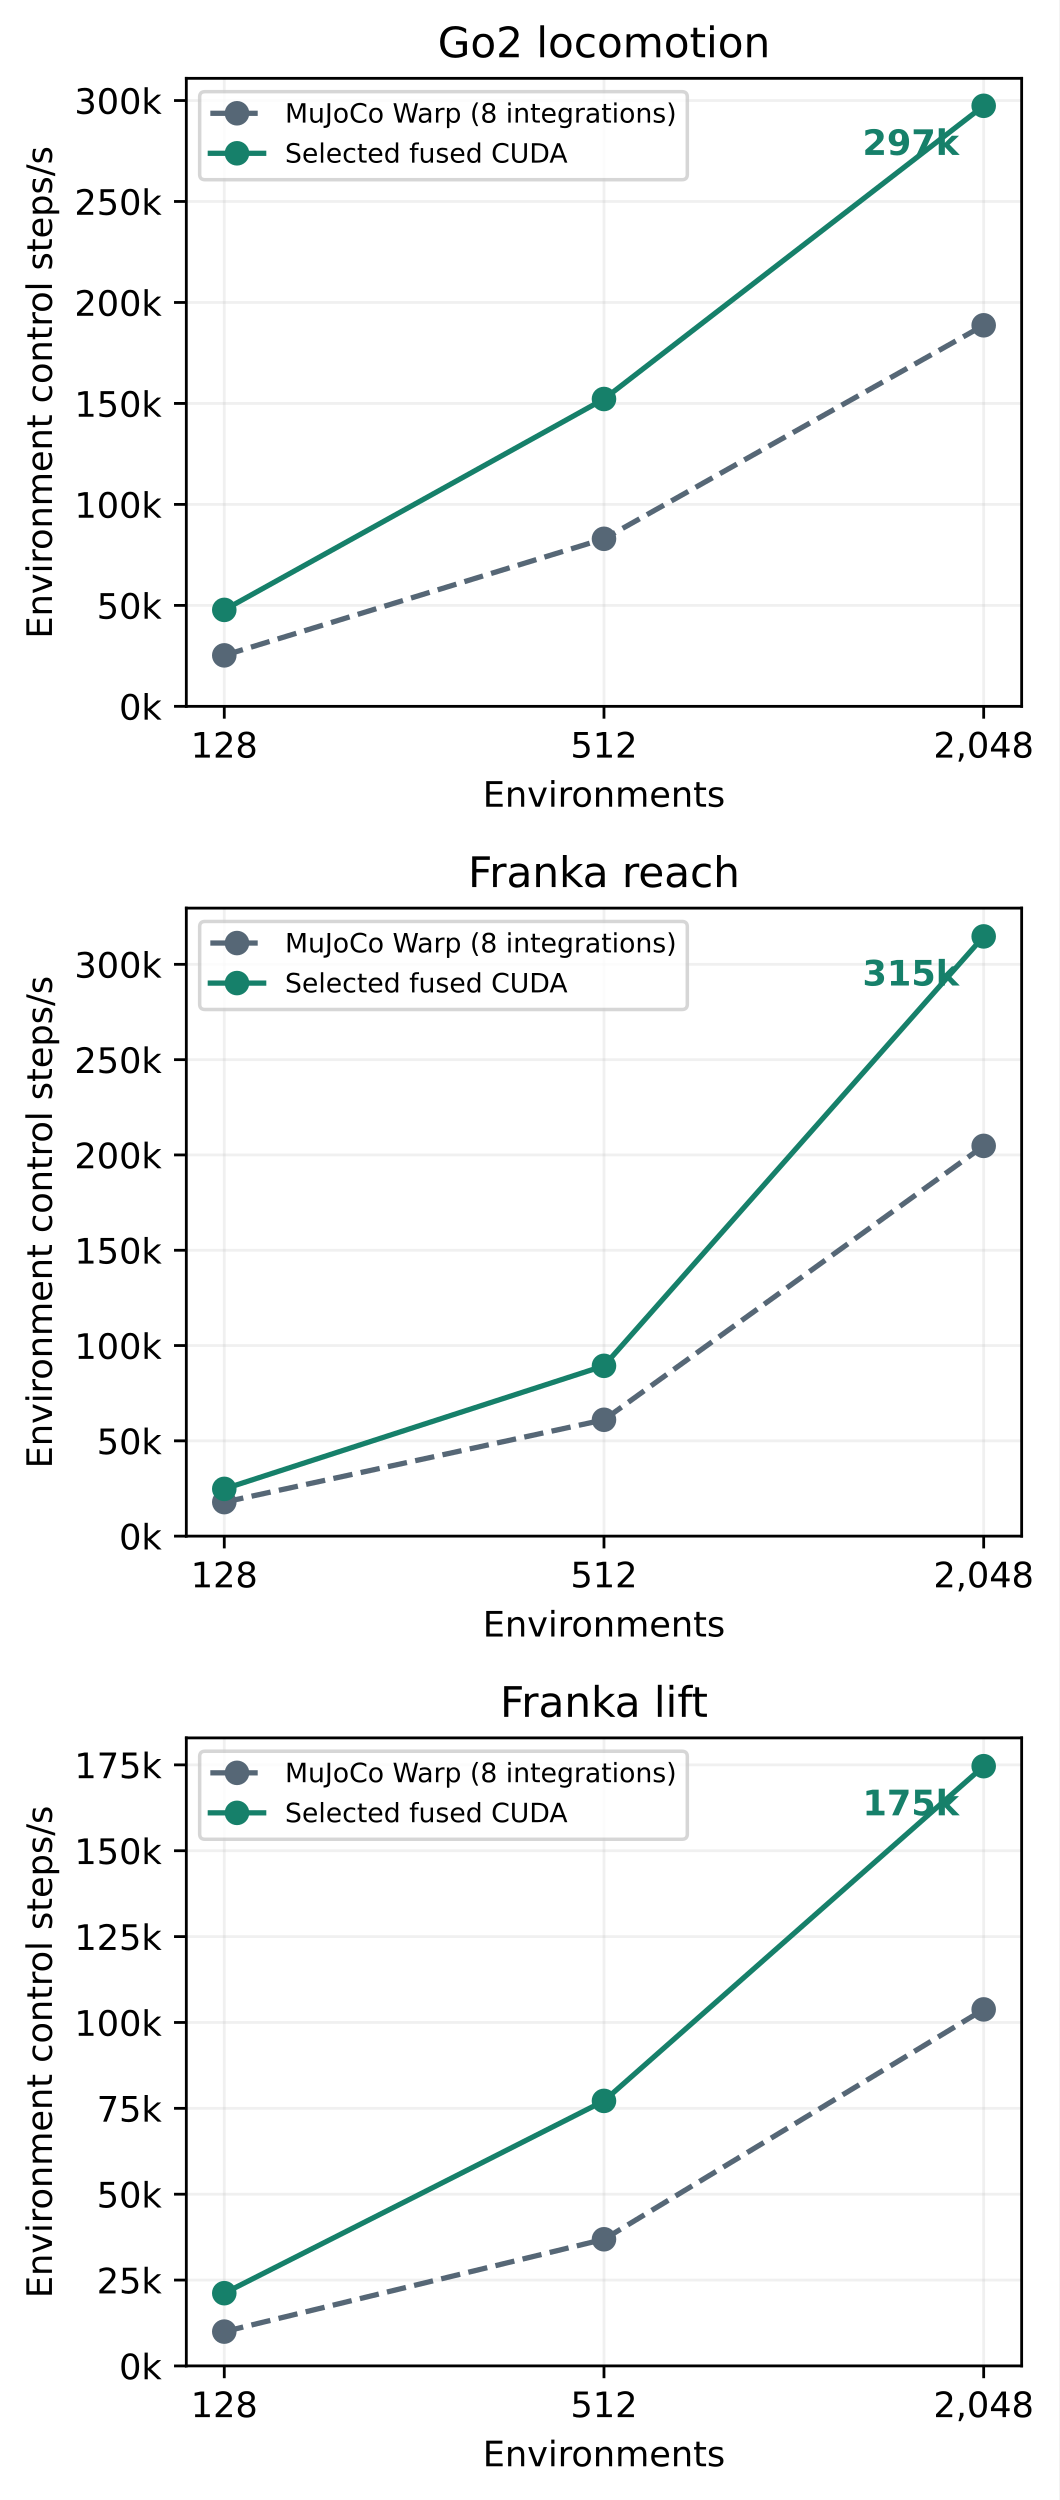
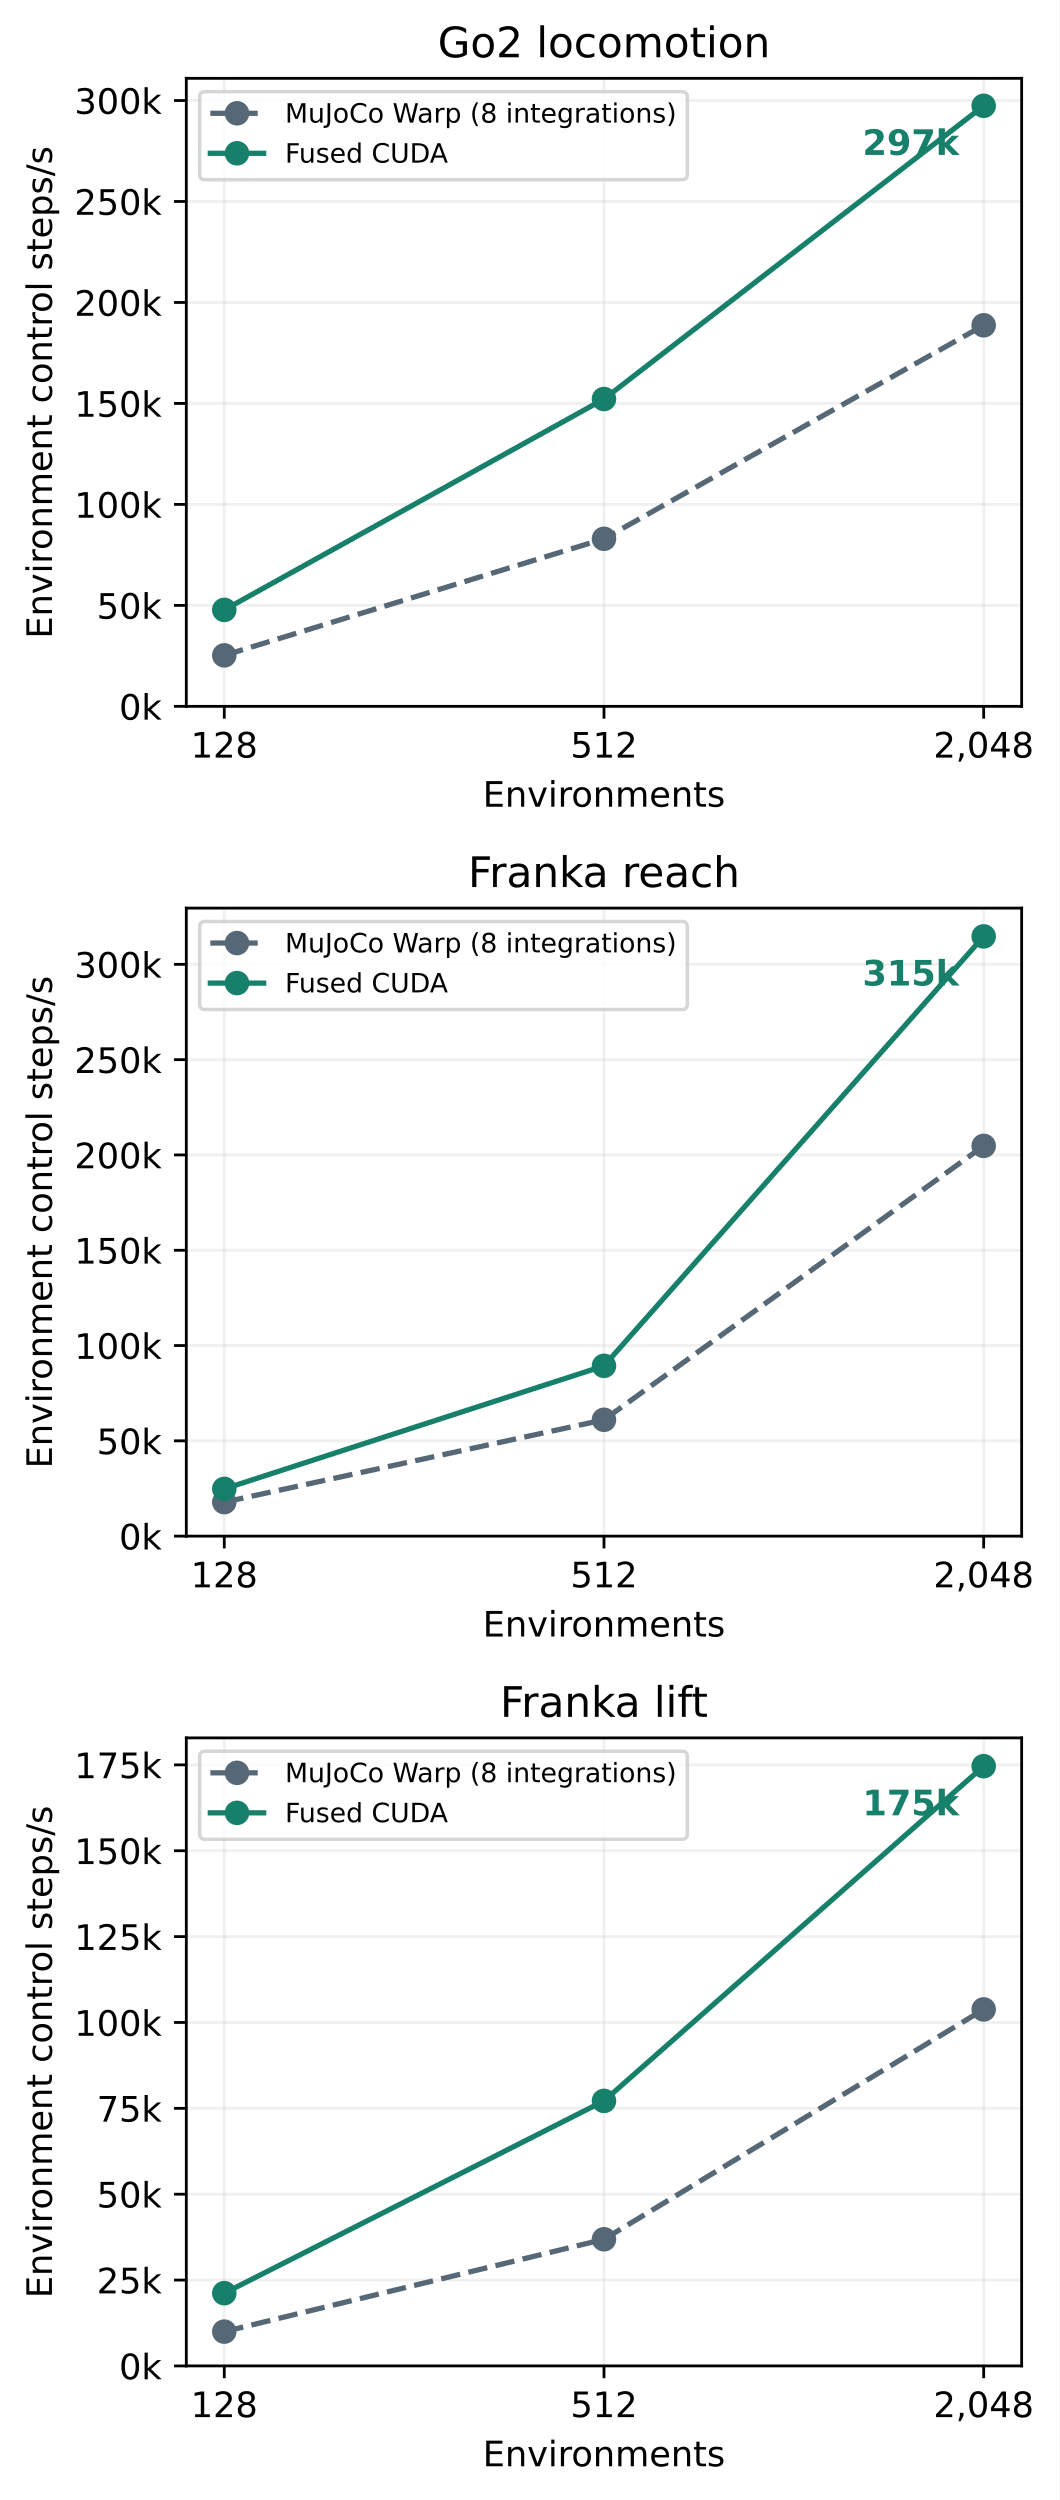
<svg xmlns="http://www.w3.org/2000/svg" xmlns:xlink="http://www.w3.org/1999/xlink" width="301.76pt" height="712.237pt" viewBox="0 0 301.76 712.237" version="1.1">
  <defs>
    <style type="text/css">*{stroke-linejoin: round; stroke-linecap: butt}</style>
  </defs>
  <g id="figure_1">
    <g id="patch_1">
      <path d="M 0 712.237  L 301.76 712.237  L 301.76 0  L 0 0  z " style="fill: #ffffff" />
    </g>
    <g id="axes_1">
      <g id="patch_2">
        <path d="M 53.079 201.236  L 291.063 201.236  L 291.063 22.318  L 53.079 22.318  z " style="fill: #ffffff" />
      </g>
      <g id="matplotlib.axis_1">
        <g id="xtick_1">
          <g id="line2d_1">
-             <path d="M 63.896 201.236  L 63.896 22.318  " clip-path="url(#p590835b518)" style="fill: none; stroke: #b0b0b0; stroke-opacity: 0.18; stroke-width: 0.8; stroke-linecap: square" />
+             <path d="M 63.896 201.236  L 63.896 22.318  " clip-path="url(#p5bc6f0924a)" style="fill: none; stroke: #b0b0b0; stroke-opacity: 0.18; stroke-width: 0.8; stroke-linecap: square" />
          </g>
          <g id="line2d_2">
            <defs>
-               <path id="mb7cfe4a7e6" d="M 0 0  L 0 3.5  " style="stroke: #000000; stroke-width: 0.8" />
+               <path id="m5c2ef3df5e" d="M 0 0  L 0 3.5  " style="stroke: #000000; stroke-width: 0.8" />
            </defs>
            <g>
-               <use xlink:href="#mb7cfe4a7e6" x="63.896" y="201.236" style="stroke: #000000; stroke-width: 0.8" />
+               <use xlink:href="#m5c2ef3df5e" x="63.896" y="201.236" style="stroke: #000000; stroke-width: 0.8" />
            </g>
          </g>
          <g id="text_1">
            <text style="font-size: 10px; font-family: 'DejaVu Sans'; text-anchor: middle" x="63.896" y="215.833" transform="rotate(-0 63.89636 215.8334)">128</text>
          </g>
        </g>
        <g id="xtick_2">
          <g id="line2d_3">
-             <path d="M 172.071 201.236  L 172.071 22.318  " clip-path="url(#p590835b518)" style="fill: none; stroke: #b0b0b0; stroke-opacity: 0.18; stroke-width: 0.8; stroke-linecap: square" />
+             <path d="M 172.071 201.236  L 172.071 22.318  " clip-path="url(#p5bc6f0924a)" style="fill: none; stroke: #b0b0b0; stroke-opacity: 0.18; stroke-width: 0.8; stroke-linecap: square" />
          </g>
          <g id="line2d_4">
            <g>
-               <use xlink:href="#mb7cfe4a7e6" x="172.071" y="201.236" style="stroke: #000000; stroke-width: 0.8" />
+               <use xlink:href="#m5c2ef3df5e" x="172.071" y="201.236" style="stroke: #000000; stroke-width: 0.8" />
            </g>
          </g>
          <g id="text_2">
            <text style="font-size: 10px; font-family: 'DejaVu Sans'; text-anchor: middle" x="172.071" y="215.833" transform="rotate(-0 172.0709 215.8334)">512</text>
          </g>
        </g>
        <g id="xtick_3">
          <g id="line2d_5">
-             <path d="M 280.245 201.236  L 280.245 22.318  " clip-path="url(#p590835b518)" style="fill: none; stroke: #b0b0b0; stroke-opacity: 0.18; stroke-width: 0.8; stroke-linecap: square" />
+             <path d="M 280.245 201.236  L 280.245 22.318  " clip-path="url(#p5bc6f0924a)" style="fill: none; stroke: #b0b0b0; stroke-opacity: 0.18; stroke-width: 0.8; stroke-linecap: square" />
          </g>
          <g id="line2d_6">
            <g>
-               <use xlink:href="#mb7cfe4a7e6" x="280.245" y="201.236" style="stroke: #000000; stroke-width: 0.8" />
+               <use xlink:href="#m5c2ef3df5e" x="280.245" y="201.236" style="stroke: #000000; stroke-width: 0.8" />
            </g>
          </g>
          <g id="text_3">
            <text style="font-size: 10px; font-family: 'DejaVu Sans'; text-anchor: middle" x="280.245" y="215.833" transform="rotate(-0 280.2455 215.8334)">2,048</text>
          </g>
        </g>
        <g id="text_4">
          <text style="font-size: 10px; font-family: 'DejaVu Sans'; text-anchor: middle" x="172.071" y="229.834" transform="rotate(-0 172.0709 229.8342)">Environments</text>
        </g>
      </g>
      <g id="matplotlib.axis_2">
        <g id="ytick_1">
          <g id="line2d_7">
-             <path d="M 53.079 201.236  L 291.063 201.236  " clip-path="url(#p590835b518)" style="fill: none; stroke: #b0b0b0; stroke-opacity: 0.18; stroke-width: 0.8; stroke-linecap: square" />
+             <path d="M 53.079 201.236  L 291.063 201.236  " clip-path="url(#p5bc6f0924a)" style="fill: none; stroke: #b0b0b0; stroke-opacity: 0.18; stroke-width: 0.8; stroke-linecap: square" />
          </g>
          <g id="line2d_8">
            <defs>
-               <path id="m5f57c13fd6" d="M 0 0  L -3.5 0  " style="stroke: #000000; stroke-width: 0.8" />
+               <path id="m2c37489072" d="M 0 0  L -3.5 0  " style="stroke: #000000; stroke-width: 0.8" />
            </defs>
            <g>
-               <use xlink:href="#m5f57c13fd6" x="53.079" y="201.236" style="stroke: #000000; stroke-width: 0.8" />
+               <use xlink:href="#m2c37489072" x="53.079" y="201.236" style="stroke: #000000; stroke-width: 0.8" />
            </g>
          </g>
          <g id="text_5">
            <text style="font-size: 10px; font-family: 'DejaVu Sans'; text-anchor: end" x="46.079" y="205.035" transform="rotate(-0 46.07891 205.035)">0k</text>
          </g>
        </g>
        <g id="ytick_2">
          <g id="line2d_9">
-             <path d="M 53.079 172.469  L 291.063 172.469  " clip-path="url(#p590835b518)" style="fill: none; stroke: #b0b0b0; stroke-opacity: 0.18; stroke-width: 0.8; stroke-linecap: square" />
+             <path d="M 53.079 172.469  L 291.063 172.469  " clip-path="url(#p5bc6f0924a)" style="fill: none; stroke: #b0b0b0; stroke-opacity: 0.18; stroke-width: 0.8; stroke-linecap: square" />
          </g>
          <g id="line2d_10">
            <g>
-               <use xlink:href="#m5f57c13fd6" x="53.079" y="172.469" style="stroke: #000000; stroke-width: 0.8" />
+               <use xlink:href="#m2c37489072" x="53.079" y="172.469" style="stroke: #000000; stroke-width: 0.8" />
            </g>
          </g>
          <g id="text_6">
            <text style="font-size: 10px; font-family: 'DejaVu Sans'; text-anchor: end" x="46.079" y="176.269" transform="rotate(-0 46.07891 176.2686)">50k</text>
          </g>
        </g>
        <g id="ytick_3">
          <g id="line2d_11">
-             <path d="M 53.079 143.703  L 291.063 143.703  " clip-path="url(#p590835b518)" style="fill: none; stroke: #b0b0b0; stroke-opacity: 0.18; stroke-width: 0.8; stroke-linecap: square" />
+             <path d="M 53.079 143.703  L 291.063 143.703  " clip-path="url(#p5bc6f0924a)" style="fill: none; stroke: #b0b0b0; stroke-opacity: 0.18; stroke-width: 0.8; stroke-linecap: square" />
          </g>
          <g id="line2d_12">
            <g>
-               <use xlink:href="#m5f57c13fd6" x="53.079" y="143.703" style="stroke: #000000; stroke-width: 0.8" />
+               <use xlink:href="#m2c37489072" x="53.079" y="143.703" style="stroke: #000000; stroke-width: 0.8" />
            </g>
          </g>
          <g id="text_7">
            <text style="font-size: 10px; font-family: 'DejaVu Sans'; text-anchor: end" x="46.079" y="147.502" transform="rotate(-0 46.07891 147.5021)">100k</text>
          </g>
        </g>
        <g id="ytick_4">
          <g id="line2d_13">
-             <path d="M 53.079 114.936  L 291.063 114.936  " clip-path="url(#p590835b518)" style="fill: none; stroke: #b0b0b0; stroke-opacity: 0.18; stroke-width: 0.8; stroke-linecap: square" />
+             <path d="M 53.079 114.936  L 291.063 114.936  " clip-path="url(#p5bc6f0924a)" style="fill: none; stroke: #b0b0b0; stroke-opacity: 0.18; stroke-width: 0.8; stroke-linecap: square" />
          </g>
          <g id="line2d_14">
            <g>
-               <use xlink:href="#m5f57c13fd6" x="53.079" y="114.936" style="stroke: #000000; stroke-width: 0.8" />
+               <use xlink:href="#m2c37489072" x="53.079" y="114.936" style="stroke: #000000; stroke-width: 0.8" />
            </g>
          </g>
          <g id="text_8">
            <text style="font-size: 10px; font-family: 'DejaVu Sans'; text-anchor: end" x="46.079" y="118.736" transform="rotate(-0 46.07891 118.7357)">150k</text>
          </g>
        </g>
        <g id="ytick_5">
          <g id="line2d_15">
-             <path d="M 53.079 86.17  L 291.063 86.17  " clip-path="url(#p590835b518)" style="fill: none; stroke: #b0b0b0; stroke-opacity: 0.18; stroke-width: 0.8; stroke-linecap: square" />
+             <path d="M 53.079 86.17  L 291.063 86.17  " clip-path="url(#p5bc6f0924a)" style="fill: none; stroke: #b0b0b0; stroke-opacity: 0.18; stroke-width: 0.8; stroke-linecap: square" />
          </g>
          <g id="line2d_16">
            <g>
-               <use xlink:href="#m5f57c13fd6" x="53.079" y="86.17" style="stroke: #000000; stroke-width: 0.8" />
+               <use xlink:href="#m2c37489072" x="53.079" y="86.17" style="stroke: #000000; stroke-width: 0.8" />
            </g>
          </g>
          <g id="text_9">
            <text style="font-size: 10px; font-family: 'DejaVu Sans'; text-anchor: end" x="46.079" y="89.969" transform="rotate(-0 46.07891 89.96924)">200k</text>
          </g>
        </g>
        <g id="ytick_6">
          <g id="line2d_17">
-             <path d="M 53.079 57.404  L 291.063 57.404  " clip-path="url(#p590835b518)" style="fill: none; stroke: #b0b0b0; stroke-opacity: 0.18; stroke-width: 0.8; stroke-linecap: square" />
+             <path d="M 53.079 57.404  L 291.063 57.404  " clip-path="url(#p5bc6f0924a)" style="fill: none; stroke: #b0b0b0; stroke-opacity: 0.18; stroke-width: 0.8; stroke-linecap: square" />
          </g>
          <g id="line2d_18">
            <g>
-               <use xlink:href="#m5f57c13fd6" x="53.079" y="57.404" style="stroke: #000000; stroke-width: 0.8" />
+               <use xlink:href="#m2c37489072" x="53.079" y="57.404" style="stroke: #000000; stroke-width: 0.8" />
            </g>
          </g>
          <g id="text_10">
            <text style="font-size: 10px; font-family: 'DejaVu Sans'; text-anchor: end" x="46.079" y="61.203" transform="rotate(-0 46.07891 61.2028)">250k</text>
          </g>
        </g>
        <g id="ytick_7">
          <g id="line2d_19">
-             <path d="M 53.079 28.637  L 291.063 28.637  " clip-path="url(#p590835b518)" style="fill: none; stroke: #b0b0b0; stroke-opacity: 0.18; stroke-width: 0.8; stroke-linecap: square" />
+             <path d="M 53.079 28.637  L 291.063 28.637  " clip-path="url(#p5bc6f0924a)" style="fill: none; stroke: #b0b0b0; stroke-opacity: 0.18; stroke-width: 0.8; stroke-linecap: square" />
          </g>
          <g id="line2d_20">
            <g>
-               <use xlink:href="#m5f57c13fd6" x="53.079" y="28.637" style="stroke: #000000; stroke-width: 0.8" />
+               <use xlink:href="#m2c37489072" x="53.079" y="28.637" style="stroke: #000000; stroke-width: 0.8" />
            </g>
          </g>
          <g id="text_11">
            <text style="font-size: 10px; font-family: 'DejaVu Sans'; text-anchor: end" x="46.079" y="32.436" transform="rotate(-0 46.07891 32.43636)">300k</text>
          </g>
        </g>
        <g id="text_12">
          <text style="font-size: 10px; font-family: 'DejaVu Sans'; text-anchor: middle" x="14.798" y="111.777" transform="rotate(-90 14.79844 111.777)">Environment control steps/s</text>
        </g>
      </g>
      <g id="line2d_21">
-         <path d="M 63.896 186.709  L 172.071 153.506  L 280.245 92.673  " clip-path="url(#p590835b518)" style="fill: none; stroke-dasharray: 5.55,2.4; stroke-dashoffset: 0; stroke: #566776; stroke-width: 1.5" />
+         <path d="M 63.896 186.709  L 172.071 153.506  L 280.245 92.673  " clip-path="url(#p5bc6f0924a)" style="fill: none; stroke-dasharray: 5.55,2.4; stroke-dashoffset: 0; stroke: #566776; stroke-width: 1.5" />
        <defs>
-           <path id="mb3cea102e9" d="M 0 3  C 0.796 3 1.559 2.684 2.121 2.121  C 2.684 1.559 3 0.796 3 0  C 3 -0.796 2.684 -1.559 2.121 -2.121  C 1.559 -2.684 0.796 -3 0 -3  C -0.796 -3 -1.559 -2.684 -2.121 -2.121  C -2.684 -1.559 -3 -0.796 -3 0  C -3 0.796 -2.684 1.559 -2.121 2.121  C -1.559 2.684 -0.796 3 0 3  z " style="stroke: #566776" />
+           <path id="m7256a14d6d" d="M 0 3  C 0.796 3 1.559 2.684 2.121 2.121  C 2.684 1.559 3 0.796 3 0  C 3 -0.796 2.684 -1.559 2.121 -2.121  C 1.559 -2.684 0.796 -3 0 -3  C -0.796 -3 -1.559 -2.684 -2.121 -2.121  C -2.684 -1.559 -3 -0.796 -3 0  C -3 0.796 -2.684 1.559 -2.121 2.121  C -1.559 2.684 -0.796 3 0 3  z " style="stroke: #566776" />
        </defs>
-         <g clip-path="url(#p590835b518)">
-           <use xlink:href="#mb3cea102e9" x="63.896" y="186.709" style="fill: #566776; stroke: #566776" />
-           <use xlink:href="#mb3cea102e9" x="172.071" y="153.506" style="fill: #566776; stroke: #566776" />
-           <use xlink:href="#mb3cea102e9" x="280.245" y="92.673" style="fill: #566776; stroke: #566776" />
+         <g clip-path="url(#p5bc6f0924a)">
+           <use xlink:href="#m7256a14d6d" x="63.896" y="186.709" style="fill: #566776; stroke: #566776" />
+           <use xlink:href="#m7256a14d6d" x="172.071" y="153.506" style="fill: #566776; stroke: #566776" />
+           <use xlink:href="#m7256a14d6d" x="280.245" y="92.673" style="fill: #566776; stroke: #566776" />
        </g>
      </g>
      <g id="line2d_22">
-         <path d="M 63.896 173.756  L 172.071 113.676  L 280.245 30.146  " clip-path="url(#p590835b518)" style="fill: none; stroke: #16806a; stroke-width: 1.5; stroke-linecap: square" />
+         <path d="M 63.896 173.756  L 172.071 113.676  L 280.245 30.146  " clip-path="url(#p5bc6f0924a)" style="fill: none; stroke: #16806a; stroke-width: 1.5; stroke-linecap: square" />
        <defs>
-           <path id="mbed98508c0" d="M 0 3  C 0.796 3 1.559 2.684 2.121 2.121  C 2.684 1.559 3 0.796 3 0  C 3 -0.796 2.684 -1.559 2.121 -2.121  C 1.559 -2.684 0.796 -3 0 -3  C -0.796 -3 -1.559 -2.684 -2.121 -2.121  C -2.684 -1.559 -3 -0.796 -3 0  C -3 0.796 -2.684 1.559 -2.121 2.121  C -1.559 2.684 -0.796 3 0 3  z " style="stroke: #16806a" />
+           <path id="mfd2c12b98a" d="M 0 3  C 0.796 3 1.559 2.684 2.121 2.121  C 2.684 1.559 3 0.796 3 0  C 3 -0.796 2.684 -1.559 2.121 -2.121  C 1.559 -2.684 0.796 -3 0 -3  C -0.796 -3 -1.559 -2.684 -2.121 -2.121  C -2.684 -1.559 -3 -0.796 -3 0  C -3 0.796 -2.684 1.559 -2.121 2.121  C -1.559 2.684 -0.796 3 0 3  z " style="stroke: #16806a" />
        </defs>
-         <g clip-path="url(#p590835b518)">
-           <use xlink:href="#mbed98508c0" x="63.896" y="173.756" style="fill: #16806a; stroke: #16806a" />
-           <use xlink:href="#mbed98508c0" x="172.071" y="113.676" style="fill: #16806a; stroke: #16806a" />
-           <use xlink:href="#mbed98508c0" x="280.245" y="30.146" style="fill: #16806a; stroke: #16806a" />
+         <g clip-path="url(#p5bc6f0924a)">
+           <use xlink:href="#mfd2c12b98a" x="63.896" y="173.756" style="fill: #16806a; stroke: #16806a" />
+           <use xlink:href="#mfd2c12b98a" x="172.071" y="113.676" style="fill: #16806a; stroke: #16806a" />
+           <use xlink:href="#mfd2c12b98a" x="280.245" y="30.146" style="fill: #16806a; stroke: #16806a" />
        </g>
      </g>
      <g id="patch_3">
        <path d="M 53.079 201.236  L 53.079 22.318  " style="fill: none; stroke: #000000; stroke-width: 0.8; stroke-linejoin: miter; stroke-linecap: square" />
      </g>
      <g id="patch_4">
        <path d="M 291.063 201.236  L 291.063 22.318  " style="fill: none; stroke: #000000; stroke-width: 0.8; stroke-linejoin: miter; stroke-linecap: square" />
      </g>
      <g id="patch_5">
        <path d="M 53.079 201.236  L 291.063 201.236  " style="fill: none; stroke: #000000; stroke-width: 0.8; stroke-linejoin: miter; stroke-linecap: square" />
      </g>
      <g id="patch_6">
        <path d="M 53.079 22.318  L 291.063 22.318  " style="fill: none; stroke: #000000; stroke-width: 0.8; stroke-linejoin: miter; stroke-linecap: square" />
      </g>
      <g id="text_13">
        <text style="font-weight: 700; font-size: 10px; font-family: 'DejaVu Sans'; text-anchor: end; fill: #16806a" x="273.245" y="44.146" transform="rotate(-0 273.2455 44.14625)">297k</text>
      </g>
      <g id="text_14">
        <text style="font-size: 12px; font-family: 'DejaVu Sans'; text-anchor: middle" x="172.071" y="16.318" transform="rotate(-0 172.0709 16.31812)">Go2 locomotion</text>
      </g>
      <g id="legend_1">
        <g id="patch_7">
          <path d="M 58.399 51.199  L 194.296 51.199  Q 195.816 51.199 195.816 49.679  L 195.816 27.638  Q 195.816 26.118 194.296 26.118  L 58.399 26.118  Q 56.879 26.118 56.879 27.638  L 56.879 49.679  Q 56.879 51.199 58.399 51.199  z " style="fill: #ffffff; opacity: 0.8; stroke: #cccccc; stroke-linejoin: miter" />
        </g>
        <g id="line2d_23">
          <path d="M 59.919 32.273  L 67.519 32.273  L 75.119 32.273  " style="fill: none; stroke-dasharray: 5.55,2.4; stroke-dashoffset: 0; stroke: #566776; stroke-width: 1.5" />
          <g>
-             <use xlink:href="#mb3cea102e9" x="67.519" y="32.273" style="fill: #566776; stroke: #566776" />
+             <use xlink:href="#m7256a14d6d" x="67.519" y="32.273" style="fill: #566776; stroke: #566776" />
          </g>
        </g>
        <g id="text_15">
          <text style="font-size: 7.6px; font-family: 'DejaVu Sans'; text-anchor: start" x="81.199" y="34.933" transform="rotate(-0 81.19891 34.93294)">MuJoCo Warp (8 integrations)</text>
        </g>
        <g id="line2d_24">
          <path d="M 59.919 43.674  L 67.519 43.674  L 75.119 43.674  " style="fill: none; stroke: #16806a; stroke-width: 1.5; stroke-linecap: square" />
          <g>
-             <use xlink:href="#mbed98508c0" x="67.519" y="43.674" style="fill: #16806a; stroke: #16806a" />
+             <use xlink:href="#mfd2c12b98a" x="67.519" y="43.674" style="fill: #16806a; stroke: #16806a" />
          </g>
        </g>
        <g id="text_16">
-           <text style="font-size: 7.6px; font-family: 'DejaVu Sans'; text-anchor: start" x="81.199" y="46.334" transform="rotate(-0 81.19891 46.33353)">Selected fused CUDA</text>
+           <text style="font-size: 7.6px; font-family: 'DejaVu Sans'; text-anchor: start" x="81.199" y="46.334" transform="rotate(-0 81.19891 46.33353)">Fused CUDA</text>
        </g>
      </g>
    </g>
    <g id="axes_2">
      <g id="patch_8">
        <path d="M 53.079 437.636  L 291.063 437.636  L 291.063 258.718  L 53.079 258.718  z " style="fill: #ffffff" />
      </g>
      <g id="matplotlib.axis_3">
        <g id="xtick_4">
          <g id="line2d_25">
-             <path d="M 63.896 437.636  L 63.896 258.718  " clip-path="url(#pf5586ef825)" style="fill: none; stroke: #b0b0b0; stroke-opacity: 0.18; stroke-width: 0.8; stroke-linecap: square" />
+             <path d="M 63.896 437.636  L 63.896 258.718  " clip-path="url(#pe621c6d9fd)" style="fill: none; stroke: #b0b0b0; stroke-opacity: 0.18; stroke-width: 0.8; stroke-linecap: square" />
          </g>
          <g id="line2d_26">
            <g>
-               <use xlink:href="#mb7cfe4a7e6" x="63.896" y="437.636" style="stroke: #000000; stroke-width: 0.8" />
+               <use xlink:href="#m5c2ef3df5e" x="63.896" y="437.636" style="stroke: #000000; stroke-width: 0.8" />
            </g>
          </g>
          <g id="text_17">
            <text style="font-size: 10px; font-family: 'DejaVu Sans'; text-anchor: middle" x="63.896" y="452.233" transform="rotate(-0 63.89636 452.2334)">128</text>
          </g>
        </g>
        <g id="xtick_5">
          <g id="line2d_27">
-             <path d="M 172.071 437.636  L 172.071 258.718  " clip-path="url(#pf5586ef825)" style="fill: none; stroke: #b0b0b0; stroke-opacity: 0.18; stroke-width: 0.8; stroke-linecap: square" />
+             <path d="M 172.071 437.636  L 172.071 258.718  " clip-path="url(#pe621c6d9fd)" style="fill: none; stroke: #b0b0b0; stroke-opacity: 0.18; stroke-width: 0.8; stroke-linecap: square" />
          </g>
          <g id="line2d_28">
            <g>
-               <use xlink:href="#mb7cfe4a7e6" x="172.071" y="437.636" style="stroke: #000000; stroke-width: 0.8" />
+               <use xlink:href="#m5c2ef3df5e" x="172.071" y="437.636" style="stroke: #000000; stroke-width: 0.8" />
            </g>
          </g>
          <g id="text_18">
            <text style="font-size: 10px; font-family: 'DejaVu Sans'; text-anchor: middle" x="172.071" y="452.233" transform="rotate(-0 172.0709 452.2334)">512</text>
          </g>
        </g>
        <g id="xtick_6">
          <g id="line2d_29">
-             <path d="M 280.245 437.636  L 280.245 258.718  " clip-path="url(#pf5586ef825)" style="fill: none; stroke: #b0b0b0; stroke-opacity: 0.18; stroke-width: 0.8; stroke-linecap: square" />
+             <path d="M 280.245 437.636  L 280.245 258.718  " clip-path="url(#pe621c6d9fd)" style="fill: none; stroke: #b0b0b0; stroke-opacity: 0.18; stroke-width: 0.8; stroke-linecap: square" />
          </g>
          <g id="line2d_30">
            <g>
-               <use xlink:href="#mb7cfe4a7e6" x="280.245" y="437.636" style="stroke: #000000; stroke-width: 0.8" />
+               <use xlink:href="#m5c2ef3df5e" x="280.245" y="437.636" style="stroke: #000000; stroke-width: 0.8" />
            </g>
          </g>
          <g id="text_19">
            <text style="font-size: 10px; font-family: 'DejaVu Sans'; text-anchor: middle" x="280.245" y="452.233" transform="rotate(-0 280.2455 452.2334)">2,048</text>
          </g>
        </g>
        <g id="text_20">
          <text style="font-size: 10px; font-family: 'DejaVu Sans'; text-anchor: middle" x="172.071" y="466.234" transform="rotate(-0 172.0709 466.2342)">Environments</text>
        </g>
      </g>
      <g id="matplotlib.axis_4">
        <g id="ytick_8">
          <g id="line2d_31">
-             <path d="M 53.079 437.636  L 291.063 437.636  " clip-path="url(#pf5586ef825)" style="fill: none; stroke: #b0b0b0; stroke-opacity: 0.18; stroke-width: 0.8; stroke-linecap: square" />
+             <path d="M 53.079 437.636  L 291.063 437.636  " clip-path="url(#pe621c6d9fd)" style="fill: none; stroke: #b0b0b0; stroke-opacity: 0.18; stroke-width: 0.8; stroke-linecap: square" />
          </g>
          <g id="line2d_32">
            <g>
-               <use xlink:href="#m5f57c13fd6" x="53.079" y="437.636" style="stroke: #000000; stroke-width: 0.8" />
+               <use xlink:href="#m2c37489072" x="53.079" y="437.636" style="stroke: #000000; stroke-width: 0.8" />
            </g>
          </g>
          <g id="text_21">
            <text style="font-size: 10px; font-family: 'DejaVu Sans'; text-anchor: end" x="46.079" y="441.435" transform="rotate(-0 46.07891 441.435)">0k</text>
          </g>
        </g>
        <g id="ytick_9">
          <g id="line2d_33">
-             <path d="M 53.079 410.486  L 291.063 410.486  " clip-path="url(#pf5586ef825)" style="fill: none; stroke: #b0b0b0; stroke-opacity: 0.18; stroke-width: 0.8; stroke-linecap: square" />
+             <path d="M 53.079 410.486  L 291.063 410.486  " clip-path="url(#pe621c6d9fd)" style="fill: none; stroke: #b0b0b0; stroke-opacity: 0.18; stroke-width: 0.8; stroke-linecap: square" />
          </g>
          <g id="line2d_34">
            <g>
-               <use xlink:href="#m5f57c13fd6" x="53.079" y="410.486" style="stroke: #000000; stroke-width: 0.8" />
+               <use xlink:href="#m2c37489072" x="53.079" y="410.486" style="stroke: #000000; stroke-width: 0.8" />
            </g>
          </g>
          <g id="text_22">
            <text style="font-size: 10px; font-family: 'DejaVu Sans'; text-anchor: end" x="46.079" y="414.285" transform="rotate(-0 46.07891 414.285)">50k</text>
          </g>
        </g>
        <g id="ytick_10">
          <g id="line2d_35">
-             <path d="M 53.079 383.336  L 291.063 383.336  " clip-path="url(#pf5586ef825)" style="fill: none; stroke: #b0b0b0; stroke-opacity: 0.18; stroke-width: 0.8; stroke-linecap: square" />
+             <path d="M 53.079 383.336  L 291.063 383.336  " clip-path="url(#pe621c6d9fd)" style="fill: none; stroke: #b0b0b0; stroke-opacity: 0.18; stroke-width: 0.8; stroke-linecap: square" />
          </g>
          <g id="line2d_36">
            <g>
-               <use xlink:href="#m5f57c13fd6" x="53.079" y="383.336" style="stroke: #000000; stroke-width: 0.8" />
+               <use xlink:href="#m2c37489072" x="53.079" y="383.336" style="stroke: #000000; stroke-width: 0.8" />
            </g>
          </g>
          <g id="text_23">
            <text style="font-size: 10px; font-family: 'DejaVu Sans'; text-anchor: end" x="46.079" y="387.135" transform="rotate(-0 46.07891 387.135)">100k</text>
          </g>
        </g>
        <g id="ytick_11">
          <g id="line2d_37">
-             <path d="M 53.079 356.186  L 291.063 356.186  " clip-path="url(#pf5586ef825)" style="fill: none; stroke: #b0b0b0; stroke-opacity: 0.18; stroke-width: 0.8; stroke-linecap: square" />
+             <path d="M 53.079 356.186  L 291.063 356.186  " clip-path="url(#pe621c6d9fd)" style="fill: none; stroke: #b0b0b0; stroke-opacity: 0.18; stroke-width: 0.8; stroke-linecap: square" />
          </g>
          <g id="line2d_38">
            <g>
-               <use xlink:href="#m5f57c13fd6" x="53.079" y="356.186" style="stroke: #000000; stroke-width: 0.8" />
+               <use xlink:href="#m2c37489072" x="53.079" y="356.186" style="stroke: #000000; stroke-width: 0.8" />
            </g>
          </g>
          <g id="text_24">
            <text style="font-size: 10px; font-family: 'DejaVu Sans'; text-anchor: end" x="46.079" y="359.985" transform="rotate(-0 46.07891 359.9849)">150k</text>
          </g>
        </g>
        <g id="ytick_12">
          <g id="line2d_39">
-             <path d="M 53.079 329.036  L 291.063 329.036  " clip-path="url(#pf5586ef825)" style="fill: none; stroke: #b0b0b0; stroke-opacity: 0.18; stroke-width: 0.8; stroke-linecap: square" />
+             <path d="M 53.079 329.036  L 291.063 329.036  " clip-path="url(#pe621c6d9fd)" style="fill: none; stroke: #b0b0b0; stroke-opacity: 0.18; stroke-width: 0.8; stroke-linecap: square" />
          </g>
          <g id="line2d_40">
            <g>
-               <use xlink:href="#m5f57c13fd6" x="53.079" y="329.036" style="stroke: #000000; stroke-width: 0.8" />
+               <use xlink:href="#m2c37489072" x="53.079" y="329.036" style="stroke: #000000; stroke-width: 0.8" />
            </g>
          </g>
          <g id="text_25">
            <text style="font-size: 10px; font-family: 'DejaVu Sans'; text-anchor: end" x="46.079" y="332.835" transform="rotate(-0 46.07891 332.8349)">200k</text>
          </g>
        </g>
        <g id="ytick_13">
          <g id="line2d_41">
-             <path d="M 53.079 301.886  L 291.063 301.886  " clip-path="url(#pf5586ef825)" style="fill: none; stroke: #b0b0b0; stroke-opacity: 0.18; stroke-width: 0.8; stroke-linecap: square" />
+             <path d="M 53.079 301.886  L 291.063 301.886  " clip-path="url(#pe621c6d9fd)" style="fill: none; stroke: #b0b0b0; stroke-opacity: 0.18; stroke-width: 0.8; stroke-linecap: square" />
          </g>
          <g id="line2d_42">
            <g>
-               <use xlink:href="#m5f57c13fd6" x="53.079" y="301.886" style="stroke: #000000; stroke-width: 0.8" />
+               <use xlink:href="#m2c37489072" x="53.079" y="301.886" style="stroke: #000000; stroke-width: 0.8" />
            </g>
          </g>
          <g id="text_26">
            <text style="font-size: 10px; font-family: 'DejaVu Sans'; text-anchor: end" x="46.079" y="305.685" transform="rotate(-0 46.07891 305.6849)">250k</text>
          </g>
        </g>
        <g id="ytick_14">
          <g id="line2d_43">
-             <path d="M 53.079 274.736  L 291.063 274.736  " clip-path="url(#pf5586ef825)" style="fill: none; stroke: #b0b0b0; stroke-opacity: 0.18; stroke-width: 0.8; stroke-linecap: square" />
+             <path d="M 53.079 274.736  L 291.063 274.736  " clip-path="url(#pe621c6d9fd)" style="fill: none; stroke: #b0b0b0; stroke-opacity: 0.18; stroke-width: 0.8; stroke-linecap: square" />
          </g>
          <g id="line2d_44">
            <g>
-               <use xlink:href="#m5f57c13fd6" x="53.079" y="274.736" style="stroke: #000000; stroke-width: 0.8" />
+               <use xlink:href="#m2c37489072" x="53.079" y="274.736" style="stroke: #000000; stroke-width: 0.8" />
            </g>
          </g>
          <g id="text_27">
            <text style="font-size: 10px; font-family: 'DejaVu Sans'; text-anchor: end" x="46.079" y="278.535" transform="rotate(-0 46.07891 278.5349)">300k</text>
          </g>
        </g>
        <g id="text_28">
          <text style="font-size: 10px; font-family: 'DejaVu Sans'; text-anchor: middle" x="14.798" y="348.177" transform="rotate(-90 14.79844 348.177)">Environment control steps/s</text>
        </g>
      </g>
      <g id="line2d_45">
-         <path d="M 63.896 427.946  L 172.071 404.49  L 280.245 326.458  " clip-path="url(#pf5586ef825)" style="fill: none; stroke-dasharray: 5.55,2.4; stroke-dashoffset: 0; stroke: #566776; stroke-width: 1.5" />
-         <g clip-path="url(#pf5586ef825)">
-           <use xlink:href="#mb3cea102e9" x="63.896" y="427.946" style="fill: #566776; stroke: #566776" />
-           <use xlink:href="#mb3cea102e9" x="172.071" y="404.49" style="fill: #566776; stroke: #566776" />
-           <use xlink:href="#mb3cea102e9" x="280.245" y="326.458" style="fill: #566776; stroke: #566776" />
+         <path d="M 63.896 427.946  L 172.071 404.49  L 280.245 326.458  " clip-path="url(#pe621c6d9fd)" style="fill: none; stroke-dasharray: 5.55,2.4; stroke-dashoffset: 0; stroke: #566776; stroke-width: 1.5" />
+         <g clip-path="url(#pe621c6d9fd)">
+           <use xlink:href="#m7256a14d6d" x="63.896" y="427.946" style="fill: #566776; stroke: #566776" />
+           <use xlink:href="#m7256a14d6d" x="172.071" y="404.49" style="fill: #566776; stroke: #566776" />
+           <use xlink:href="#m7256a14d6d" x="280.245" y="326.458" style="fill: #566776; stroke: #566776" />
        </g>
      </g>
      <g id="line2d_46">
-         <path d="M 63.896 424.176  L 172.071 389.12  L 280.245 266.777  " clip-path="url(#pf5586ef825)" style="fill: none; stroke: #16806a; stroke-width: 1.5; stroke-linecap: square" />
-         <g clip-path="url(#pf5586ef825)">
-           <use xlink:href="#mbed98508c0" x="63.896" y="424.176" style="fill: #16806a; stroke: #16806a" />
-           <use xlink:href="#mbed98508c0" x="172.071" y="389.12" style="fill: #16806a; stroke: #16806a" />
-           <use xlink:href="#mbed98508c0" x="280.245" y="266.777" style="fill: #16806a; stroke: #16806a" />
+         <path d="M 63.896 424.176  L 172.071 389.12  L 280.245 266.777  " clip-path="url(#pe621c6d9fd)" style="fill: none; stroke: #16806a; stroke-width: 1.5; stroke-linecap: square" />
+         <g clip-path="url(#pe621c6d9fd)">
+           <use xlink:href="#mfd2c12b98a" x="63.896" y="424.176" style="fill: #16806a; stroke: #16806a" />
+           <use xlink:href="#mfd2c12b98a" x="172.071" y="389.12" style="fill: #16806a; stroke: #16806a" />
+           <use xlink:href="#mfd2c12b98a" x="280.245" y="266.777" style="fill: #16806a; stroke: #16806a" />
        </g>
      </g>
      <g id="patch_9">
        <path d="M 53.079 437.636  L 53.079 258.718  " style="fill: none; stroke: #000000; stroke-width: 0.8; stroke-linejoin: miter; stroke-linecap: square" />
      </g>
      <g id="patch_10">
        <path d="M 291.063 437.636  L 291.063 258.718  " style="fill: none; stroke: #000000; stroke-width: 0.8; stroke-linejoin: miter; stroke-linecap: square" />
      </g>
      <g id="patch_11">
        <path d="M 53.079 437.636  L 291.063 437.636  " style="fill: none; stroke: #000000; stroke-width: 0.8; stroke-linejoin: miter; stroke-linecap: square" />
      </g>
      <g id="patch_12">
        <path d="M 53.079 258.718  L 291.063 258.718  " style="fill: none; stroke: #000000; stroke-width: 0.8; stroke-linejoin: miter; stroke-linecap: square" />
      </g>
      <g id="text_29">
        <text style="font-weight: 700; font-size: 10px; font-family: 'DejaVu Sans'; text-anchor: end; fill: #16806a" x="273.245" y="280.777" transform="rotate(-0 273.2455 280.7766)">315k</text>
      </g>
      <g id="text_30">
        <text style="font-size: 12px; font-family: 'DejaVu Sans'; text-anchor: middle" x="172.071" y="252.718" transform="rotate(-0 172.0709 252.7181)">Franka reach</text>
      </g>
      <g id="legend_2">
        <g id="patch_13">
          <path d="M 58.399 287.599  L 194.296 287.599  Q 195.816 287.599 195.816 286.079  L 195.816 264.038  Q 195.816 262.518 194.296 262.518  L 58.399 262.518  Q 56.879 262.518 56.879 264.038  L 56.879 286.079  Q 56.879 287.599 58.399 287.599  z " style="fill: #ffffff; opacity: 0.8; stroke: #cccccc; stroke-linejoin: miter" />
        </g>
        <g id="line2d_47">
          <path d="M 59.919 268.673  L 67.519 268.673  L 75.119 268.673  " style="fill: none; stroke-dasharray: 5.55,2.4; stroke-dashoffset: 0; stroke: #566776; stroke-width: 1.5" />
          <g>
-             <use xlink:href="#mb3cea102e9" x="67.519" y="268.673" style="fill: #566776; stroke: #566776" />
+             <use xlink:href="#m7256a14d6d" x="67.519" y="268.673" style="fill: #566776; stroke: #566776" />
          </g>
        </g>
        <g id="text_31">
          <text style="font-size: 7.6px; font-family: 'DejaVu Sans'; text-anchor: start" x="81.199" y="271.333" transform="rotate(-0 81.19891 271.3329)">MuJoCo Warp (8 integrations)</text>
        </g>
        <g id="line2d_48">
          <path d="M 59.919 280.074  L 67.519 280.074  L 75.119 280.074  " style="fill: none; stroke: #16806a; stroke-width: 1.5; stroke-linecap: square" />
          <g>
-             <use xlink:href="#mbed98508c0" x="67.519" y="280.074" style="fill: #16806a; stroke: #16806a" />
+             <use xlink:href="#mfd2c12b98a" x="67.519" y="280.074" style="fill: #16806a; stroke: #16806a" />
          </g>
        </g>
        <g id="text_32">
-           <text style="font-size: 7.6px; font-family: 'DejaVu Sans'; text-anchor: start" x="81.199" y="282.734" transform="rotate(-0 81.19891 282.7335)">Selected fused CUDA</text>
+           <text style="font-size: 7.6px; font-family: 'DejaVu Sans'; text-anchor: start" x="81.199" y="282.734" transform="rotate(-0 81.19891 282.7335)">Fused CUDA</text>
        </g>
      </g>
    </g>
    <g id="axes_3">
      <g id="patch_14">
        <path d="M 53.079 674.036  L 291.063 674.036  L 291.063 495.118  L 53.079 495.118  z " style="fill: #ffffff" />
      </g>
      <g id="matplotlib.axis_5">
        <g id="xtick_7">
          <g id="line2d_49">
-             <path d="M 63.896 674.036  L 63.896 495.118  " clip-path="url(#pb1c9140dc1)" style="fill: none; stroke: #b0b0b0; stroke-opacity: 0.18; stroke-width: 0.8; stroke-linecap: square" />
+             <path d="M 63.896 674.036  L 63.896 495.118  " clip-path="url(#paf7c8819fd)" style="fill: none; stroke: #b0b0b0; stroke-opacity: 0.18; stroke-width: 0.8; stroke-linecap: square" />
          </g>
          <g id="line2d_50">
            <g>
-               <use xlink:href="#mb7cfe4a7e6" x="63.896" y="674.036" style="stroke: #000000; stroke-width: 0.8" />
+               <use xlink:href="#m5c2ef3df5e" x="63.896" y="674.036" style="stroke: #000000; stroke-width: 0.8" />
            </g>
          </g>
          <g id="text_33">
            <text style="font-size: 10px; font-family: 'DejaVu Sans'; text-anchor: middle" x="63.896" y="688.633" transform="rotate(-0 63.89636 688.6334)">128</text>
          </g>
        </g>
        <g id="xtick_8">
          <g id="line2d_51">
-             <path d="M 172.071 674.036  L 172.071 495.118  " clip-path="url(#pb1c9140dc1)" style="fill: none; stroke: #b0b0b0; stroke-opacity: 0.18; stroke-width: 0.8; stroke-linecap: square" />
+             <path d="M 172.071 674.036  L 172.071 495.118  " clip-path="url(#paf7c8819fd)" style="fill: none; stroke: #b0b0b0; stroke-opacity: 0.18; stroke-width: 0.8; stroke-linecap: square" />
          </g>
          <g id="line2d_52">
            <g>
-               <use xlink:href="#mb7cfe4a7e6" x="172.071" y="674.036" style="stroke: #000000; stroke-width: 0.8" />
+               <use xlink:href="#m5c2ef3df5e" x="172.071" y="674.036" style="stroke: #000000; stroke-width: 0.8" />
            </g>
          </g>
          <g id="text_34">
            <text style="font-size: 10px; font-family: 'DejaVu Sans'; text-anchor: middle" x="172.071" y="688.633" transform="rotate(-0 172.0709 688.6334)">512</text>
          </g>
        </g>
        <g id="xtick_9">
          <g id="line2d_53">
-             <path d="M 280.245 674.036  L 280.245 495.118  " clip-path="url(#pb1c9140dc1)" style="fill: none; stroke: #b0b0b0; stroke-opacity: 0.18; stroke-width: 0.8; stroke-linecap: square" />
+             <path d="M 280.245 674.036  L 280.245 495.118  " clip-path="url(#paf7c8819fd)" style="fill: none; stroke: #b0b0b0; stroke-opacity: 0.18; stroke-width: 0.8; stroke-linecap: square" />
          </g>
          <g id="line2d_54">
            <g>
-               <use xlink:href="#mb7cfe4a7e6" x="280.245" y="674.036" style="stroke: #000000; stroke-width: 0.8" />
+               <use xlink:href="#m5c2ef3df5e" x="280.245" y="674.036" style="stroke: #000000; stroke-width: 0.8" />
            </g>
          </g>
          <g id="text_35">
            <text style="font-size: 10px; font-family: 'DejaVu Sans'; text-anchor: middle" x="280.245" y="688.633" transform="rotate(-0 280.2455 688.6334)">2,048</text>
          </g>
        </g>
        <g id="text_36">
          <text style="font-size: 10px; font-family: 'DejaVu Sans'; text-anchor: middle" x="172.071" y="702.634" transform="rotate(-0 172.0709 702.6342)">Environments</text>
        </g>
      </g>
      <g id="matplotlib.axis_6">
        <g id="ytick_15">
          <g id="line2d_55">
-             <path d="M 53.079 674.036  L 291.063 674.036  " clip-path="url(#pb1c9140dc1)" style="fill: none; stroke: #b0b0b0; stroke-opacity: 0.18; stroke-width: 0.8; stroke-linecap: square" />
+             <path d="M 53.079 674.036  L 291.063 674.036  " clip-path="url(#paf7c8819fd)" style="fill: none; stroke: #b0b0b0; stroke-opacity: 0.18; stroke-width: 0.8; stroke-linecap: square" />
          </g>
          <g id="line2d_56">
            <g>
-               <use xlink:href="#m5f57c13fd6" x="53.079" y="674.036" style="stroke: #000000; stroke-width: 0.8" />
+               <use xlink:href="#m2c37489072" x="53.079" y="674.036" style="stroke: #000000; stroke-width: 0.8" />
            </g>
          </g>
          <g id="text_37">
            <text style="font-size: 10px; font-family: 'DejaVu Sans'; text-anchor: end" x="46.079" y="677.835" transform="rotate(-0 46.07891 677.835)">0k</text>
          </g>
        </g>
        <g id="ytick_16">
          <g id="line2d_57">
-             <path d="M 53.079 649.573  L 291.063 649.573  " clip-path="url(#pb1c9140dc1)" style="fill: none; stroke: #b0b0b0; stroke-opacity: 0.18; stroke-width: 0.8; stroke-linecap: square" />
+             <path d="M 53.079 649.573  L 291.063 649.573  " clip-path="url(#paf7c8819fd)" style="fill: none; stroke: #b0b0b0; stroke-opacity: 0.18; stroke-width: 0.8; stroke-linecap: square" />
          </g>
          <g id="line2d_58">
            <g>
-               <use xlink:href="#m5f57c13fd6" x="53.079" y="649.573" style="stroke: #000000; stroke-width: 0.8" />
+               <use xlink:href="#m2c37489072" x="53.079" y="649.573" style="stroke: #000000; stroke-width: 0.8" />
            </g>
          </g>
          <g id="text_38">
            <text style="font-size: 10px; font-family: 'DejaVu Sans'; text-anchor: end" x="46.079" y="653.372" transform="rotate(-0 46.07891 653.3721)">25k</text>
          </g>
        </g>
        <g id="ytick_17">
          <g id="line2d_59">
-             <path d="M 53.079 625.11  L 291.063 625.11  " clip-path="url(#pb1c9140dc1)" style="fill: none; stroke: #b0b0b0; stroke-opacity: 0.18; stroke-width: 0.8; stroke-linecap: square" />
+             <path d="M 53.079 625.11  L 291.063 625.11  " clip-path="url(#paf7c8819fd)" style="fill: none; stroke: #b0b0b0; stroke-opacity: 0.18; stroke-width: 0.8; stroke-linecap: square" />
          </g>
          <g id="line2d_60">
            <g>
-               <use xlink:href="#m5f57c13fd6" x="53.079" y="625.11" style="stroke: #000000; stroke-width: 0.8" />
+               <use xlink:href="#m2c37489072" x="53.079" y="625.11" style="stroke: #000000; stroke-width: 0.8" />
            </g>
          </g>
          <g id="text_39">
            <text style="font-size: 10px; font-family: 'DejaVu Sans'; text-anchor: end" x="46.079" y="628.909" transform="rotate(-0 46.07891 628.9091)">50k</text>
          </g>
        </g>
        <g id="ytick_18">
          <g id="line2d_61">
-             <path d="M 53.079 600.647  L 291.063 600.647  " clip-path="url(#pb1c9140dc1)" style="fill: none; stroke: #b0b0b0; stroke-opacity: 0.18; stroke-width: 0.8; stroke-linecap: square" />
+             <path d="M 53.079 600.647  L 291.063 600.647  " clip-path="url(#paf7c8819fd)" style="fill: none; stroke: #b0b0b0; stroke-opacity: 0.18; stroke-width: 0.8; stroke-linecap: square" />
          </g>
          <g id="line2d_62">
            <g>
-               <use xlink:href="#m5f57c13fd6" x="53.079" y="600.647" style="stroke: #000000; stroke-width: 0.8" />
+               <use xlink:href="#m2c37489072" x="53.079" y="600.647" style="stroke: #000000; stroke-width: 0.8" />
            </g>
          </g>
          <g id="text_40">
            <text style="font-size: 10px; font-family: 'DejaVu Sans'; text-anchor: end" x="46.079" y="604.446" transform="rotate(-0 46.07891 604.4462)">75k</text>
          </g>
        </g>
        <g id="ytick_19">
          <g id="line2d_63">
-             <path d="M 53.079 576.184  L 291.063 576.184  " clip-path="url(#pb1c9140dc1)" style="fill: none; stroke: #b0b0b0; stroke-opacity: 0.18; stroke-width: 0.8; stroke-linecap: square" />
+             <path d="M 53.079 576.184  L 291.063 576.184  " clip-path="url(#paf7c8819fd)" style="fill: none; stroke: #b0b0b0; stroke-opacity: 0.18; stroke-width: 0.8; stroke-linecap: square" />
          </g>
          <g id="line2d_64">
            <g>
-               <use xlink:href="#m5f57c13fd6" x="53.079" y="576.184" style="stroke: #000000; stroke-width: 0.8" />
+               <use xlink:href="#m2c37489072" x="53.079" y="576.184" style="stroke: #000000; stroke-width: 0.8" />
            </g>
          </g>
          <g id="text_41">
            <text style="font-size: 10px; font-family: 'DejaVu Sans'; text-anchor: end" x="46.079" y="579.983" transform="rotate(-0 46.07891 579.9833)">100k</text>
          </g>
        </g>
        <g id="ytick_20">
          <g id="line2d_65">
-             <path d="M 53.079 551.721  L 291.063 551.721  " clip-path="url(#pb1c9140dc1)" style="fill: none; stroke: #b0b0b0; stroke-opacity: 0.18; stroke-width: 0.8; stroke-linecap: square" />
+             <path d="M 53.079 551.721  L 291.063 551.721  " clip-path="url(#paf7c8819fd)" style="fill: none; stroke: #b0b0b0; stroke-opacity: 0.18; stroke-width: 0.8; stroke-linecap: square" />
          </g>
          <g id="line2d_66">
            <g>
-               <use xlink:href="#m5f57c13fd6" x="53.079" y="551.721" style="stroke: #000000; stroke-width: 0.8" />
+               <use xlink:href="#m2c37489072" x="53.079" y="551.721" style="stroke: #000000; stroke-width: 0.8" />
            </g>
          </g>
          <g id="text_42">
            <text style="font-size: 10px; font-family: 'DejaVu Sans'; text-anchor: end" x="46.079" y="555.52" transform="rotate(-0 46.07891 555.5204)">125k</text>
          </g>
        </g>
        <g id="ytick_21">
          <g id="line2d_67">
-             <path d="M 53.079 527.258  L 291.063 527.258  " clip-path="url(#pb1c9140dc1)" style="fill: none; stroke: #b0b0b0; stroke-opacity: 0.18; stroke-width: 0.8; stroke-linecap: square" />
+             <path d="M 53.079 527.258  L 291.063 527.258  " clip-path="url(#paf7c8819fd)" style="fill: none; stroke: #b0b0b0; stroke-opacity: 0.18; stroke-width: 0.8; stroke-linecap: square" />
          </g>
          <g id="line2d_68">
            <g>
-               <use xlink:href="#m5f57c13fd6" x="53.079" y="527.258" style="stroke: #000000; stroke-width: 0.8" />
+               <use xlink:href="#m2c37489072" x="53.079" y="527.258" style="stroke: #000000; stroke-width: 0.8" />
            </g>
          </g>
          <g id="text_43">
            <text style="font-size: 10px; font-family: 'DejaVu Sans'; text-anchor: end" x="46.079" y="531.057" transform="rotate(-0 46.07891 531.0574)">150k</text>
          </g>
        </g>
        <g id="ytick_22">
          <g id="line2d_69">
-             <path d="M 53.079 502.795  L 291.063 502.795  " clip-path="url(#pb1c9140dc1)" style="fill: none; stroke: #b0b0b0; stroke-opacity: 0.18; stroke-width: 0.8; stroke-linecap: square" />
+             <path d="M 53.079 502.795  L 291.063 502.795  " clip-path="url(#paf7c8819fd)" style="fill: none; stroke: #b0b0b0; stroke-opacity: 0.18; stroke-width: 0.8; stroke-linecap: square" />
          </g>
          <g id="line2d_70">
            <g>
-               <use xlink:href="#m5f57c13fd6" x="53.079" y="502.795" style="stroke: #000000; stroke-width: 0.8" />
+               <use xlink:href="#m2c37489072" x="53.079" y="502.795" style="stroke: #000000; stroke-width: 0.8" />
            </g>
          </g>
          <g id="text_44">
            <text style="font-size: 10px; font-family: 'DejaVu Sans'; text-anchor: end" x="46.079" y="506.595" transform="rotate(-0 46.07891 506.5945)">175k</text>
          </g>
        </g>
        <g id="text_45">
          <text style="font-size: 10px; font-family: 'DejaVu Sans'; text-anchor: middle" x="14.798" y="584.577" transform="rotate(-90 14.79844 584.577)">Environment control steps/s</text>
        </g>
      </g>
      <g id="line2d_71">
-         <path d="M 63.896 664.265  L 172.071 637.956  L 280.245 572.471  " clip-path="url(#pb1c9140dc1)" style="fill: none; stroke-dasharray: 5.55,2.4; stroke-dashoffset: 0; stroke: #566776; stroke-width: 1.5" />
-         <g clip-path="url(#pb1c9140dc1)">
-           <use xlink:href="#mb3cea102e9" x="63.896" y="664.265" style="fill: #566776; stroke: #566776" />
-           <use xlink:href="#mb3cea102e9" x="172.071" y="637.956" style="fill: #566776; stroke: #566776" />
-           <use xlink:href="#mb3cea102e9" x="280.245" y="572.471" style="fill: #566776; stroke: #566776" />
+         <path d="M 63.896 664.265  L 172.071 637.956  L 280.245 572.471  " clip-path="url(#paf7c8819fd)" style="fill: none; stroke-dasharray: 5.55,2.4; stroke-dashoffset: 0; stroke: #566776; stroke-width: 1.5" />
+         <g clip-path="url(#paf7c8819fd)">
+           <use xlink:href="#m7256a14d6d" x="63.896" y="664.265" style="fill: #566776; stroke: #566776" />
+           <use xlink:href="#m7256a14d6d" x="172.071" y="637.956" style="fill: #566776; stroke: #566776" />
+           <use xlink:href="#m7256a14d6d" x="280.245" y="572.471" style="fill: #566776; stroke: #566776" />
        </g>
      </g>
      <g id="line2d_72">
-         <path d="M 63.896 653.317  L 172.071 598.535  L 280.245 503.173  " clip-path="url(#pb1c9140dc1)" style="fill: none; stroke: #16806a; stroke-width: 1.5; stroke-linecap: square" />
-         <g clip-path="url(#pb1c9140dc1)">
-           <use xlink:href="#mbed98508c0" x="63.896" y="653.317" style="fill: #16806a; stroke: #16806a" />
-           <use xlink:href="#mbed98508c0" x="172.071" y="598.535" style="fill: #16806a; stroke: #16806a" />
-           <use xlink:href="#mbed98508c0" x="280.245" y="503.173" style="fill: #16806a; stroke: #16806a" />
+         <path d="M 63.896 653.317  L 172.071 598.535  L 280.245 503.173  " clip-path="url(#paf7c8819fd)" style="fill: none; stroke: #16806a; stroke-width: 1.5; stroke-linecap: square" />
+         <g clip-path="url(#paf7c8819fd)">
+           <use xlink:href="#mfd2c12b98a" x="63.896" y="653.317" style="fill: #16806a; stroke: #16806a" />
+           <use xlink:href="#mfd2c12b98a" x="172.071" y="598.535" style="fill: #16806a; stroke: #16806a" />
+           <use xlink:href="#mfd2c12b98a" x="280.245" y="503.173" style="fill: #16806a; stroke: #16806a" />
        </g>
      </g>
      <g id="patch_15">
        <path d="M 53.079 674.036  L 53.079 495.118  " style="fill: none; stroke: #000000; stroke-width: 0.8; stroke-linejoin: miter; stroke-linecap: square" />
      </g>
      <g id="patch_16">
        <path d="M 291.063 674.036  L 291.063 495.118  " style="fill: none; stroke: #000000; stroke-width: 0.8; stroke-linejoin: miter; stroke-linecap: square" />
      </g>
      <g id="patch_17">
        <path d="M 53.079 674.036  L 291.063 674.036  " style="fill: none; stroke: #000000; stroke-width: 0.8; stroke-linejoin: miter; stroke-linecap: square" />
      </g>
      <g id="patch_18">
        <path d="M 53.079 495.118  L 291.063 495.118  " style="fill: none; stroke: #000000; stroke-width: 0.8; stroke-linejoin: miter; stroke-linecap: square" />
      </g>
      <g id="text_46">
        <text style="font-weight: 700; font-size: 10px; font-family: 'DejaVu Sans'; text-anchor: end; fill: #16806a" x="273.245" y="517.173" transform="rotate(-0 273.2455 517.1728)">175k</text>
      </g>
      <g id="text_47">
        <text style="font-size: 12px; font-family: 'DejaVu Sans'; text-anchor: middle" x="172.071" y="489.118" transform="rotate(-0 172.0709 489.1181)">Franka lift</text>
      </g>
      <g id="legend_3">
        <g id="patch_19">
          <path d="M 58.399 523.999  L 194.296 523.999  Q 195.816 523.999 195.816 522.479  L 195.816 500.438  Q 195.816 498.918 194.296 498.918  L 58.399 498.918  Q 56.879 498.918 56.879 500.438  L 56.879 522.479  Q 56.879 523.999 58.399 523.999  z " style="fill: #ffffff; opacity: 0.8; stroke: #cccccc; stroke-linejoin: miter" />
        </g>
        <g id="line2d_73">
          <path d="M 59.919 505.073  L 67.519 505.073  L 75.119 505.073  " style="fill: none; stroke-dasharray: 5.55,2.4; stroke-dashoffset: 0; stroke: #566776; stroke-width: 1.5" />
          <g>
-             <use xlink:href="#mb3cea102e9" x="67.519" y="505.073" style="fill: #566776; stroke: #566776" />
+             <use xlink:href="#m7256a14d6d" x="67.519" y="505.073" style="fill: #566776; stroke: #566776" />
          </g>
        </g>
        <g id="text_48">
          <text style="font-size: 7.6px; font-family: 'DejaVu Sans'; text-anchor: start" x="81.199" y="507.733" transform="rotate(-0 81.19891 507.7329)">MuJoCo Warp (8 integrations)</text>
        </g>
        <g id="line2d_74">
          <path d="M 59.919 516.474  L 67.519 516.474  L 75.119 516.474  " style="fill: none; stroke: #16806a; stroke-width: 1.5; stroke-linecap: square" />
          <g>
-             <use xlink:href="#mbed98508c0" x="67.519" y="516.474" style="fill: #16806a; stroke: #16806a" />
+             <use xlink:href="#mfd2c12b98a" x="67.519" y="516.474" style="fill: #16806a; stroke: #16806a" />
          </g>
        </g>
        <g id="text_49">
-           <text style="font-size: 7.6px; font-family: 'DejaVu Sans'; text-anchor: start" x="81.199" y="519.134" transform="rotate(-0 81.19891 519.1335)">Selected fused CUDA</text>
+           <text style="font-size: 7.6px; font-family: 'DejaVu Sans'; text-anchor: start" x="81.199" y="519.134" transform="rotate(-0 81.19891 519.1335)">Fused CUDA</text>
        </g>
      </g>
    </g>
  </g>
  <defs>
-     <clipPath id="p590835b518">
+     <clipPath id="p5bc6f0924a">
      <rect x="53.079" y="22.318" width="237.984" height="178.918" />
    </clipPath>
-     <clipPath id="pf5586ef825">
+     <clipPath id="pe621c6d9fd">
      <rect x="53.079" y="258.718" width="237.984" height="178.918" />
    </clipPath>
-     <clipPath id="pb1c9140dc1">
+     <clipPath id="paf7c8819fd">
      <rect x="53.079" y="495.118" width="237.984" height="178.918" />
    </clipPath>
  </defs>
</svg>
